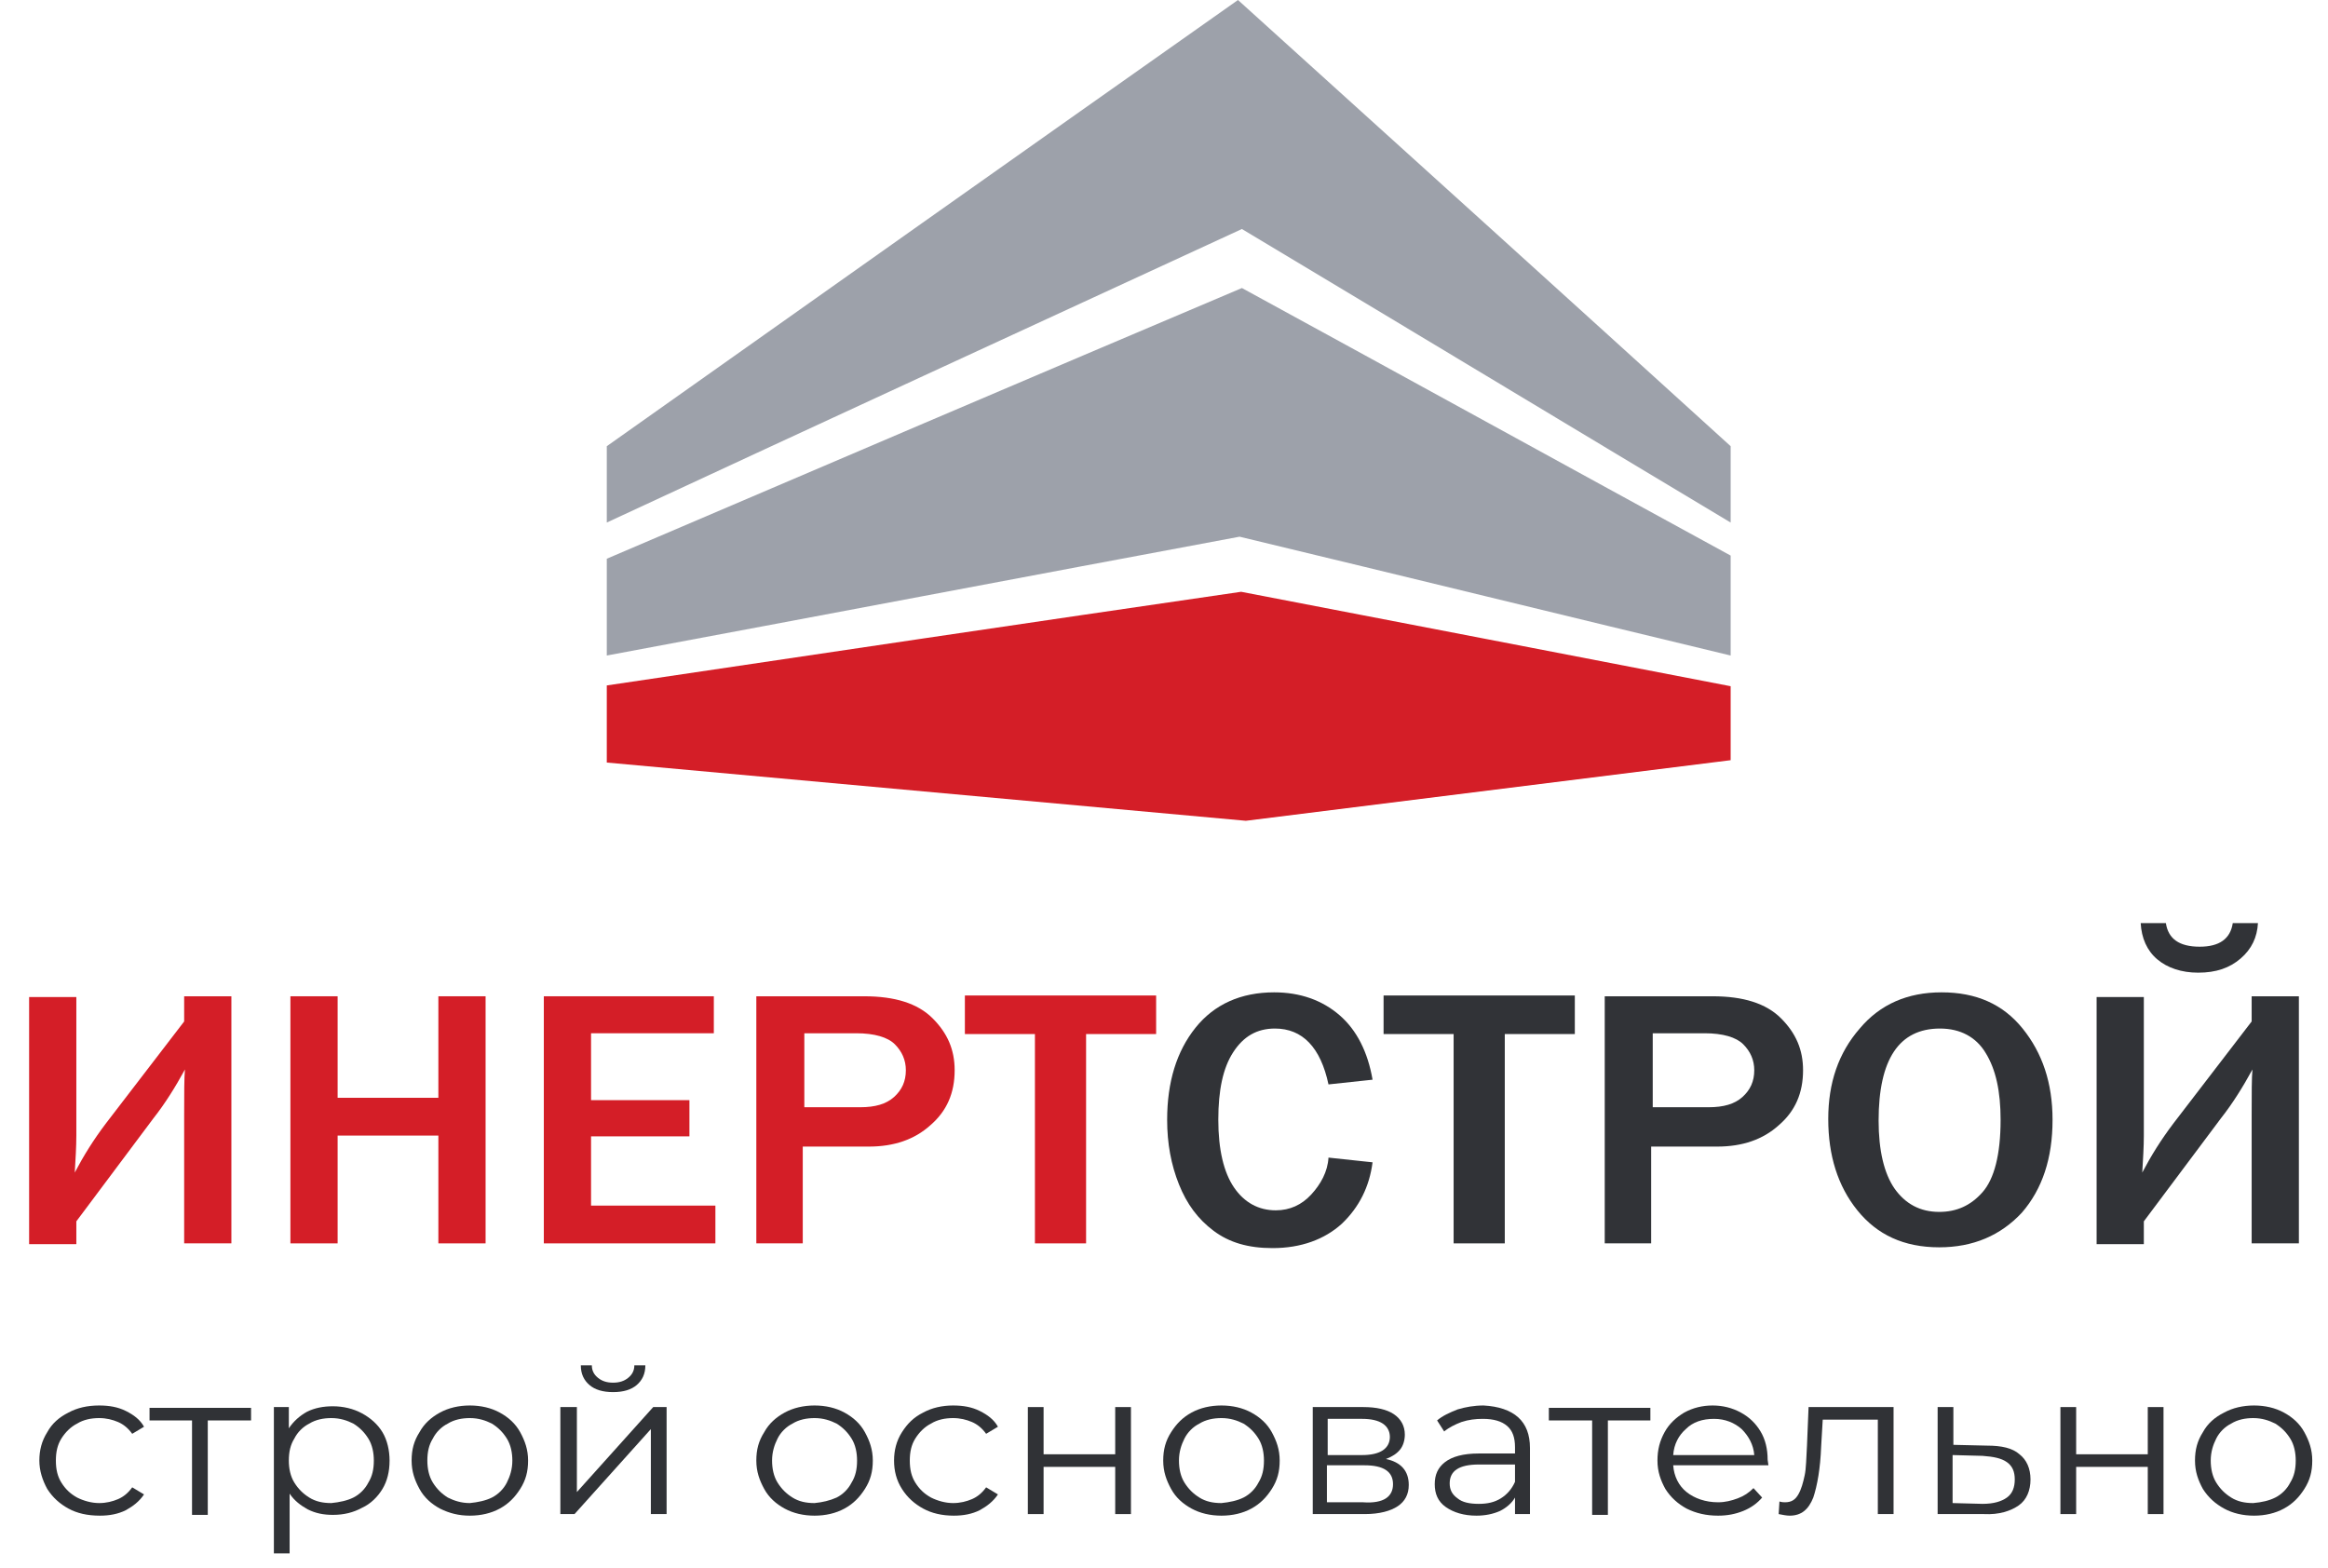
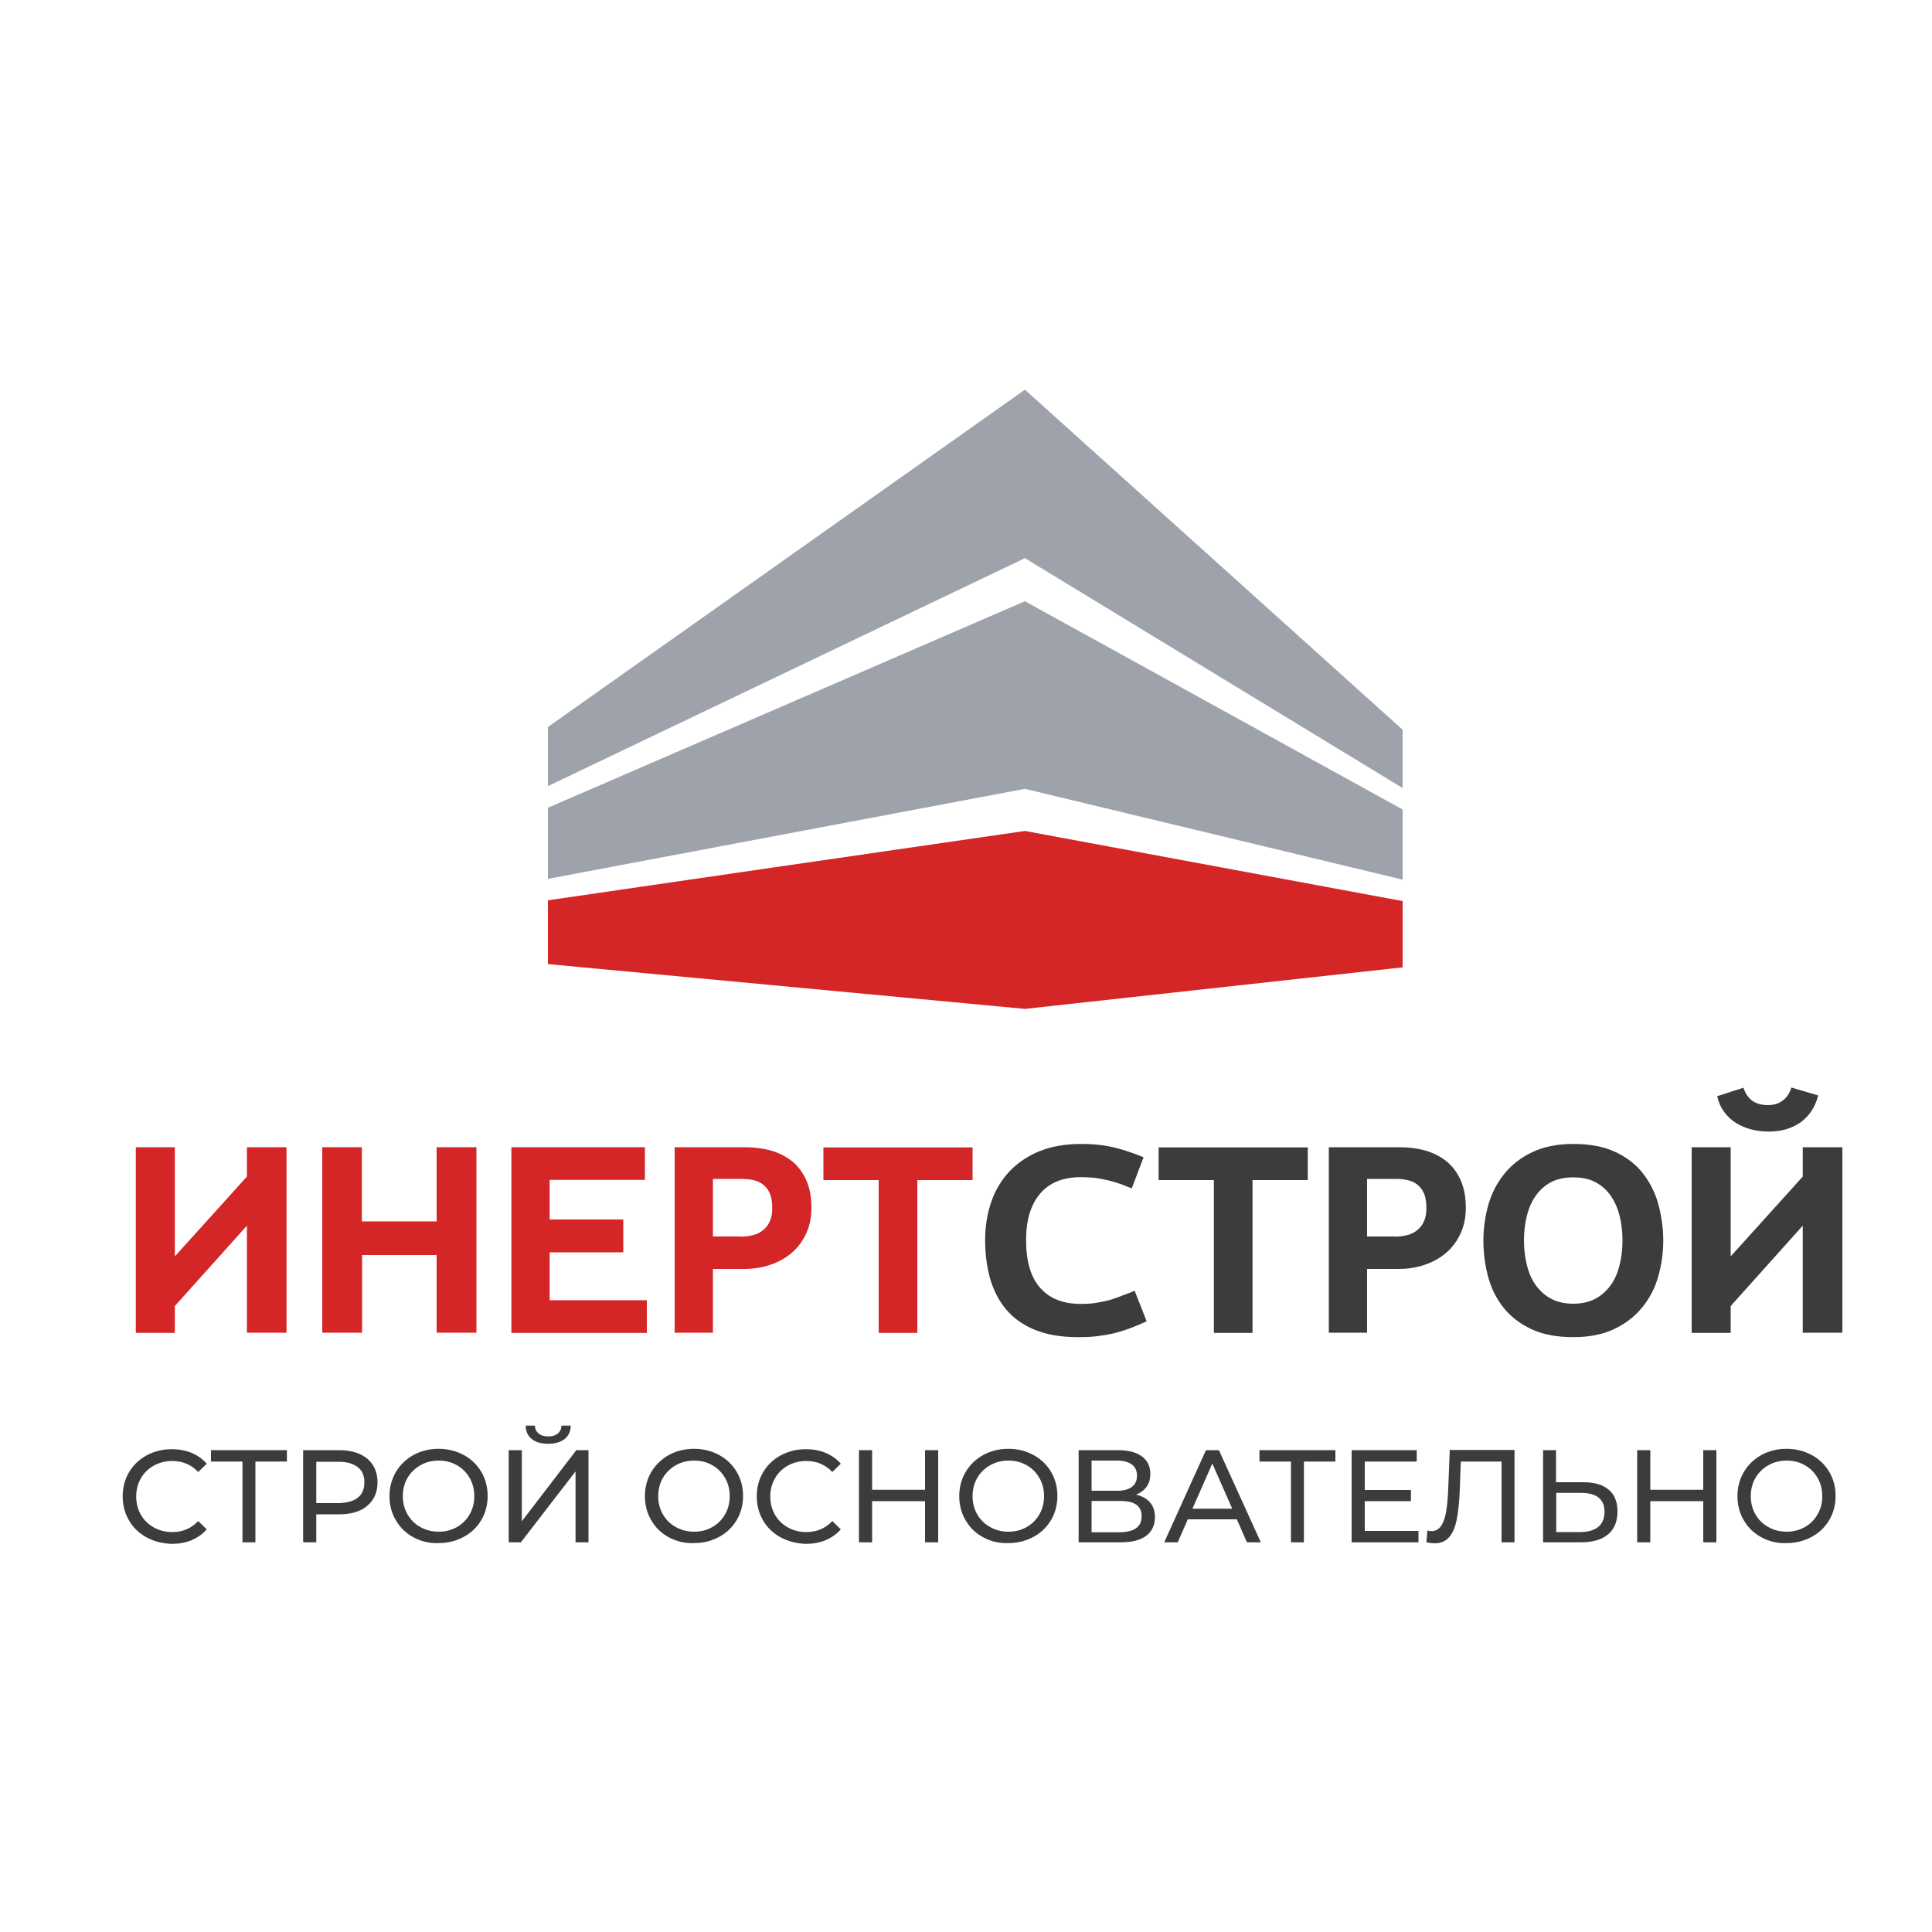
- <svg xmlns="http://www.w3.org/2000/svg" version="1.1" id="Слой_1" x="0px" y="0px" viewBox="0 0 295.8 199.2" style="enable-background:new 0 0 295.8 199.2;" xml:space="preserve">
+ <svg xmlns="http://www.w3.org/2000/svg" version="1.1" id="Слой_1" x="0px" y="0px" class="w-full h-full" viewBox="0 0 1000 1000" style="enable-background:new 0 0 1000 1000;" xml:space="preserve">
  <style type="text/css">
- 	.st0{fill:#9DA1AA;}
- 	.st1{fill:#D41E27;}
- 	.st2{fill:#313337;}
- 	.st3{fill:#303236;}
+ 	.st0{fill:#9EA2AB;}
+ 	.st1{fill:#D42527;}
+ 	.st2{fill:#3C3C3B;}
</style>
+   <path class="st0" d="M283.6,376.3c82.3-58.2,164.6-116.4,246.9-174.6c65.2,58.7,130.3,117.3,195.5,176c0,10.1,0,20.2,0,30.2  c-65.2-39.7-130.3-79.3-195.5-119c-82.3,39.3-164.6,78.7-246.9,118C283.6,396.7,283.6,386.5,283.6,376.3z" />
+   <path class="st0" d="M283.6,418.1c0,12.3,0,24.5,0,36.8c82.3-15.5,164.6-31.1,246.9-46.6c65.2,15.7,130.3,31.3,195.5,47  c0-12.1,0-24.2,0-36.3c-65.2-35.9-130.3-71.9-195.5-107.8C448.2,346.8,365.9,382.5,283.6,418.1z" />
+   <path class="st1" d="M283.6,466c82.3-12,164.6-24,246.9-35.9c65.2,12.1,130.3,24.2,195.5,36.3v34.3c-65.2,7.2-130.3,14.3-195.5,21.5  c-82.3-7.7-164.6-15.5-246.9-23.2C283.6,488,283.6,477,283.6,466z" />
  <g>
-     <g>
-       <path class="st0" d="M77.1,56.7c26.7-18.9,53.4-37.8,80.2-56.7c20.9,18.9,41.8,37.8,62.6,56.7v9.7c-20.7-12.4-41.4-24.9-62.1-37.3    C130.9,41.5,104,53.9,77.1,66.4V56.7z" />
-       <path class="st0" d="M77.1,71v12.3c26.8-5,53.6-10.1,80.4-15.1c20.8,5,41.6,10.1,62.4,15.1V70.6c-20.7-11.3-41.4-22.7-62.1-34    C130.9,48,104,59.5,77.1,71z" />
-       <path class="st1" d="M77.1,87.1v9.8l81.2,7.4l61.6-7.7v-9.4c-20.7-4-41.4-8-62.2-12C130.9,79.1,104,83.1,77.1,87.1z" />
-     </g>
-     <g>
-       <path class="st1" d="M9.7,155.2v2.9h-6v-31.4h6v17.6c0,1.4-0.1,3-0.2,4.7c1.1-2.1,2.4-4.2,4-6.3l9.9-12.9v-3.2h6V158h-6v-16.3    c0-2.8,0-4.7,0.1-5.8c-1.2,2.2-2.5,4.3-4,6.2L9.7,155.2z" />
-       <path class="st1" d="M61.7,158h-6v-13.7H42.9V158h-6v-31.4h6v12.9h12.8v-12.9h6V158z" />
-       <path class="st1" d="M90.9,158H69.1v-31.4h21.6v4.7H75.1v8.5h12.5v4.6H75.1v8.8h15.8V158z" />
-       <path class="st1" d="M102.1,158h-6v-31.4h13.7c3.9,0,6.8,0.9,8.7,2.8s2.8,4,2.8,6.6c0,2.9-1,5.2-3.1,7c-2,1.8-4.6,2.7-7.8,2.7    h-8.4V158z M102.1,140.7h7.2c1.9,0,3.3-0.4,4.3-1.3c1-0.9,1.5-2,1.5-3.4c0-1.3-0.5-2.4-1.4-3.3c-0.9-0.9-2.6-1.4-4.9-1.4h-6.6    V140.7z" />
-       <path class="st1" d="M138,158h-6.5v-26.6h-8.9v-4.9h24.3v4.9H138V158z" />
-       <path class="st2" d="M168.8,147.1l5.6,0.6c-0.4,3.1-1.7,5.7-3.9,7.8c-2.2,2-5.2,3.1-8.8,3.1c-3.1,0-5.5-0.7-7.5-2.2    s-3.4-3.4-4.4-5.9c-1-2.5-1.5-5.2-1.5-8.2c0-4.8,1.2-8.7,3.6-11.7s5.8-4.5,10-4.5c3.3,0,6.1,1,8.3,2.9c2.2,1.9,3.6,4.7,4.2,8.2    l-5.6,0.6c-1-4.7-3.3-7.1-6.8-7.1c-2.3,0-4,1-5.3,3c-1.3,2-1.9,4.8-1.9,8.6c0,3.8,0.7,6.7,2,8.6s3.1,2.9,5.3,2.9    c1.8,0,3.3-0.7,4.5-2S168.7,148.9,168.8,147.1z" />
-       <path class="st2" d="M191.2,158h-6.5v-26.6h-8.9v-4.9h24.3v4.9h-8.9V158z" />
-       <path class="st2" d="M209.9,158h-6v-31.4h13.7c3.9,0,6.8,0.9,8.7,2.8c1.9,1.9,2.8,4,2.8,6.6c0,2.9-1,5.2-3.1,7    c-2,1.8-4.6,2.7-7.8,2.7h-8.4V158z M209.9,140.7h7.2c1.9,0,3.3-0.4,4.3-1.3c1-0.9,1.5-2,1.5-3.4c0-1.3-0.5-2.4-1.4-3.3    c-0.9-0.9-2.6-1.4-4.9-1.4h-6.6V140.7z" />
-       <path class="st2" d="M246.4,158.5c-4.5,0-7.9-1.6-10.4-4.7c-2.5-3.1-3.7-7-3.7-11.6c0-4.6,1.3-8.4,4-11.5    c2.6-3.1,6.1-4.6,10.4-4.6c4.4,0,7.8,1.5,10.3,4.6s3.8,6.9,3.8,11.6c0,4.9-1.3,8.8-3.9,11.8C254.2,157,250.7,158.5,246.4,158.5z     M246.4,154c2.2,0,4-0.8,5.5-2.5c1.5-1.7,2.3-4.8,2.3-9.2c0-3.6-0.6-6.4-1.9-8.5c-1.2-2-3.2-3.1-5.8-3.1c-5.2,0-7.8,3.9-7.8,11.7    c0,3.8,0.7,6.7,2,8.6C242.1,153,244,154,246.4,154z" />
-       <path class="st2" d="M272.4,155.2v2.9h-6v-31.4h6v17.6c0,1.4-0.1,3-0.2,4.7c1.1-2.1,2.4-4.2,4-6.3l9.9-12.9v-3.2h6V158h-6v-16.3    c0-2.8,0-4.7,0.1-5.8c-1.2,2.2-2.5,4.3-4,6.2L272.4,155.2z M272,117.3h3.2c0.3,2,1.7,3,4.3,3c2.5,0,3.9-1,4.2-3h3.2    c-0.1,1.8-0.8,3.3-2.2,4.5c-1.4,1.2-3.1,1.8-5.4,1.8c-2.1,0-3.9-0.6-5.2-1.7C272.8,120.8,272.1,119.2,272,117.3z" />
-     </g>
-     <g>
-       <path class="st3" d="M8.7,191.7c-1.1-0.6-2-1.4-2.7-2.5c-0.6-1.1-1-2.3-1-3.6s0.3-2.5,1-3.6c0.6-1.1,1.5-1.9,2.7-2.5    c1.1-0.6,2.4-0.9,3.9-0.9c1.3,0,2.4,0.2,3.4,0.7c1,0.5,1.8,1.1,2.3,2l-1.5,0.9c-0.5-0.7-1.1-1.2-1.8-1.5c-0.7-0.3-1.5-0.5-2.4-0.5    c-1,0-2,0.2-2.8,0.7c-0.8,0.4-1.5,1.1-2,1.9c-0.5,0.8-0.7,1.7-0.7,2.8c0,1.1,0.2,2,0.7,2.8c0.5,0.8,1.1,1.4,2,1.9    c0.8,0.4,1.8,0.7,2.8,0.7c0.9,0,1.7-0.2,2.4-0.5c0.7-0.3,1.3-0.8,1.8-1.5l1.5,0.9c-0.6,0.9-1.4,1.5-2.3,2c-1,0.5-2.1,0.7-3.3,0.7    C11.1,192.6,9.8,192.3,8.7,191.7z" />
-       <path class="st3" d="M31.9,180.5h-5.5v12h-2v-12H19v-1.6h12.9V180.5z" />
-       <path class="st3" d="M46,179.6c1.1,0.6,2,1.4,2.6,2.4s0.9,2.3,0.9,3.6c0,1.4-0.3,2.6-0.9,3.6s-1.5,1.9-2.6,2.4    c-1.1,0.6-2.3,0.9-3.7,0.9c-1.2,0-2.2-0.2-3.2-0.7c-0.9-0.5-1.7-1.1-2.3-2v7.6h-2v-18.6h1.9v2.7c0.6-0.9,1.4-1.6,2.3-2.1    c1-0.5,2.1-0.7,3.3-0.7C43.6,178.7,44.9,179,46,179.6z M44.9,190.3c0.8-0.4,1.5-1.1,1.9-1.9c0.5-0.8,0.7-1.7,0.7-2.8    c0-1-0.2-2-0.7-2.8c-0.5-0.8-1.1-1.4-1.9-1.9c-0.8-0.4-1.7-0.7-2.8-0.7c-1,0-2,0.2-2.8,0.7c-0.8,0.4-1.5,1.1-1.9,1.9    c-0.5,0.8-0.7,1.7-0.7,2.8c0,1,0.2,2,0.7,2.8c0.5,0.8,1.1,1.4,1.9,1.9s1.7,0.7,2.8,0.7C43.1,190.9,44.1,190.7,44.9,190.3z" />
-       <path class="st3" d="M55.9,191.7c-1.1-0.6-2-1.4-2.6-2.5c-0.6-1.1-1-2.2-1-3.6s0.3-2.5,1-3.6c0.6-1.1,1.5-1.9,2.6-2.5    c1.1-0.6,2.4-0.9,3.8-0.9c1.4,0,2.7,0.3,3.8,0.9c1.1,0.6,2,1.4,2.6,2.5s1,2.2,1,3.6s-0.3,2.5-1,3.6s-1.5,1.9-2.6,2.5    c-1.1,0.6-2.4,0.9-3.8,0.9C58.3,192.6,57.1,192.3,55.9,191.7z M62.5,190.3c0.8-0.4,1.5-1.1,1.9-1.9s0.7-1.7,0.7-2.8    c0-1-0.2-2-0.7-2.8s-1.1-1.4-1.9-1.9c-0.8-0.4-1.7-0.7-2.8-0.7c-1,0-2,0.2-2.8,0.7c-0.8,0.4-1.5,1.1-1.9,1.9    c-0.5,0.8-0.7,1.7-0.7,2.8c0,1,0.2,2,0.7,2.8c0.5,0.8,1.1,1.4,1.9,1.9c0.8,0.4,1.7,0.7,2.8,0.7C60.7,190.9,61.7,190.7,62.5,190.3z    " />
-       <path class="st3" d="M71.3,178.8h2v10.8l9.7-10.8h1.7v13.6h-2v-10.8L73,192.4h-1.8V178.8z M74.9,176c-0.7-0.6-1.1-1.4-1.1-2.5h1.4    c0,0.7,0.3,1.2,0.8,1.6c0.5,0.4,1.1,0.6,1.9,0.6s1.4-0.2,1.9-0.6s0.8-0.9,0.8-1.6H82c0,1.1-0.4,1.9-1.1,2.5    c-0.7,0.6-1.7,0.9-3,0.9C76.6,176.9,75.6,176.6,74.9,176z" />
-       <path class="st3" d="M99.7,191.7c-1.1-0.6-2-1.4-2.6-2.5c-0.6-1.1-1-2.2-1-3.6s0.3-2.5,1-3.6c0.6-1.1,1.5-1.9,2.6-2.5    c1.1-0.6,2.4-0.9,3.8-0.9c1.4,0,2.7,0.3,3.8,0.9c1.1,0.6,2,1.4,2.6,2.5s1,2.2,1,3.6s-0.3,2.5-1,3.6s-1.5,1.9-2.6,2.5    c-1.1,0.6-2.4,0.9-3.8,0.9C102.1,192.6,100.8,192.3,99.7,191.7z M106.3,190.3c0.8-0.4,1.5-1.1,1.9-1.9c0.5-0.8,0.7-1.7,0.7-2.8    c0-1-0.2-2-0.7-2.8c-0.5-0.8-1.1-1.4-1.9-1.9c-0.8-0.4-1.7-0.7-2.8-0.7c-1,0-2,0.2-2.8,0.7c-0.8,0.4-1.5,1.1-1.9,1.9    s-0.7,1.7-0.7,2.8c0,1,0.2,2,0.7,2.8s1.1,1.4,1.9,1.9s1.7,0.7,2.8,0.7C104.5,190.9,105.4,190.7,106.3,190.3z" />
-       <path class="st3" d="M117.3,191.7c-1.1-0.6-2-1.4-2.7-2.5s-1-2.3-1-3.6s0.3-2.5,1-3.6s1.5-1.9,2.7-2.5c1.1-0.6,2.4-0.9,3.8-0.9    c1.3,0,2.4,0.2,3.4,0.7c1,0.5,1.8,1.1,2.3,2l-1.5,0.9c-0.5-0.7-1.1-1.2-1.8-1.5c-0.7-0.3-1.5-0.5-2.4-0.5c-1,0-2,0.2-2.8,0.7    c-0.8,0.4-1.5,1.1-2,1.9s-0.7,1.7-0.7,2.8c0,1.1,0.2,2,0.7,2.8s1.1,1.4,2,1.9c0.8,0.4,1.8,0.7,2.8,0.7c0.9,0,1.7-0.2,2.4-0.5    c0.7-0.3,1.3-0.8,1.8-1.5l1.5,0.9c-0.6,0.9-1.4,1.5-2.3,2c-1,0.5-2.1,0.7-3.3,0.7C119.7,192.6,118.4,192.3,117.3,191.7z" />
-       <path class="st3" d="M130.6,178.8h2v6h9.1v-6h2v13.6h-2v-6h-9.1v6h-2V178.8z" />
-       <path class="st3" d="M151.4,191.7c-1.1-0.6-2-1.4-2.6-2.5s-1-2.2-1-3.6s0.3-2.5,1-3.6s1.5-1.9,2.6-2.5c1.1-0.6,2.4-0.9,3.8-0.9    c1.4,0,2.7,0.3,3.8,0.9c1.1,0.6,2,1.4,2.6,2.5s1,2.2,1,3.6s-0.3,2.5-1,3.6s-1.5,1.9-2.6,2.5c-1.1,0.6-2.4,0.9-3.8,0.9    C153.8,192.6,152.5,192.3,151.4,191.7z M158,190.3c0.8-0.4,1.5-1.1,1.9-1.9c0.5-0.8,0.7-1.7,0.7-2.8c0-1-0.2-2-0.7-2.8    c-0.5-0.8-1.1-1.4-1.9-1.9c-0.8-0.4-1.7-0.7-2.8-0.7c-1,0-2,0.2-2.8,0.7c-0.8,0.4-1.5,1.1-1.9,1.9s-0.7,1.7-0.7,2.8    c0,1,0.2,2,0.7,2.8s1.1,1.4,1.9,1.9s1.7,0.7,2.8,0.7C156.2,190.9,157.2,190.7,158,190.3z" />
-       <path class="st3" d="M179,188.7c0,1.2-0.5,2.1-1.4,2.7c-0.9,0.6-2.3,1-4.2,1h-6.6v-13.6h6.4c1.7,0,3,0.3,3.9,0.9    c0.9,0.6,1.4,1.5,1.4,2.6c0,0.7-0.2,1.4-0.6,1.9c-0.4,0.5-1,0.9-1.8,1.2C178,185.8,179,186.9,179,188.7z M168.7,184.9h4.4    c1.1,0,2-0.2,2.6-0.6s0.9-1,0.9-1.7s-0.3-1.3-0.9-1.7c-0.6-0.4-1.5-0.6-2.6-0.6h-4.4V184.9z M176.1,190.4c0.6-0.4,0.9-1,0.9-1.8    s-0.3-1.4-0.9-1.8c-0.6-0.4-1.5-0.6-2.7-0.6h-4.8v4.7h4.6C174.5,191,175.5,190.8,176.1,190.4z" />
-       <path class="st3" d="M192.9,180.1c1,0.9,1.5,2.2,1.5,3.9v8.4h-1.9v-2.1c-0.4,0.7-1.1,1.3-1.9,1.7c-0.9,0.4-1.9,0.6-3,0.6    c-1.6,0-2.9-0.4-3.9-1.1c-1-0.7-1.4-1.7-1.4-2.9c0-1.2,0.4-2.1,1.3-2.8s2.3-1.1,4.3-1.1h4.6v-0.8c0-1.2-0.3-2.1-1-2.7    s-1.7-0.9-3.1-0.9c-0.9,0-1.8,0.1-2.7,0.4c-0.8,0.3-1.6,0.7-2.2,1.2l-0.9-1.4c0.7-0.6,1.6-1,2.6-1.4c1-0.3,2.1-0.5,3.3-0.5    C190.4,178.7,191.9,179.2,192.9,180.1z M190.7,190.4c0.8-0.5,1.4-1.2,1.8-2.1v-2.2h-4.6c-2.5,0-3.7,0.8-3.7,2.4    c0,0.8,0.3,1.4,1,1.9c0.6,0.5,1.5,0.7,2.7,0.7C189,191.1,189.9,190.9,190.7,190.4z" />
-       <path class="st3" d="M209.8,180.5h-5.5v12h-2v-12h-5.5v-1.6h12.9V180.5z" />
-       <path class="st3" d="M224.7,186.2h-12.1c0.1,1.4,0.7,2.6,1.7,3.4s2.4,1.3,4,1.3c0.9,0,1.7-0.2,2.5-0.5c0.8-0.3,1.4-0.7,2-1.3    l1.1,1.2c-0.6,0.7-1.4,1.3-2.4,1.7c-1,0.4-2,0.6-3.2,0.6c-1.5,0-2.8-0.3-4-0.9c-1.1-0.6-2-1.4-2.7-2.5c-0.6-1.1-1-2.2-1-3.6    s0.3-2.5,0.9-3.6c0.6-1.1,1.5-1.9,2.5-2.5c1.1-0.6,2.3-0.9,3.6-0.9c1.3,0,2.5,0.3,3.6,0.9c1.1,0.6,1.9,1.4,2.5,2.4    c0.6,1,0.9,2.2,0.9,3.6L224.7,186.2z M214.2,181.6c-0.9,0.8-1.5,1.9-1.6,3.3h10.3c-0.1-1.3-0.7-2.4-1.6-3.3    c-0.9-0.8-2.1-1.3-3.5-1.3C216.3,180.3,215.1,180.7,214.2,181.6z" />
-       <path class="st3" d="M240.6,178.8v13.6h-2v-12h-7l-0.2,3.4c-0.1,2.8-0.5,5-1,6.5c-0.6,1.5-1.5,2.3-3,2.3c-0.4,0-0.9-0.1-1.4-0.2    l0.1-1.6c0.3,0.1,0.6,0.1,0.7,0.1c0.8,0,1.3-0.3,1.7-1c0.4-0.7,0.6-1.5,0.8-2.4s0.2-2.2,0.3-3.8l0.2-4.9H240.6z" />
-       <path class="st3" d="M256.6,184.8c0.9,0.7,1.4,1.8,1.4,3.2c0,1.4-0.5,2.6-1.5,3.3s-2.5,1.2-4.4,1.1l-5.9,0v-13.6h2v4.8l4.3,0.1    C254.3,183.7,255.7,184,256.6,184.8z M255,190.3c0.7-0.5,1-1.3,1-2.3c0-1-0.3-1.7-1-2.2c-0.7-0.5-1.7-0.7-3.1-0.8l-3.8-0.1v6.1    l3.8,0.1C253.3,191.1,254.3,190.8,255,190.3z" />
-       <path class="st3" d="M261.8,178.8h2v6h9.1v-6h2v13.6h-2v-6h-9.1v6h-2V178.8z" />
-       <path class="st3" d="M282.6,191.7c-1.1-0.6-2-1.4-2.7-2.5c-0.6-1.1-1-2.2-1-3.6s0.3-2.5,1-3.6c0.6-1.1,1.5-1.9,2.7-2.5    c1.1-0.6,2.4-0.9,3.8-0.9c1.4,0,2.7,0.3,3.8,0.9c1.1,0.6,2,1.4,2.6,2.5s1,2.2,1,3.6s-0.3,2.5-1,3.6s-1.5,1.9-2.6,2.5    c-1.1,0.6-2.4,0.9-3.8,0.9C285,192.6,283.7,192.3,282.6,191.7z M289.1,190.3c0.8-0.4,1.5-1.1,1.9-1.9c0.5-0.8,0.7-1.7,0.7-2.8    c0-1-0.2-2-0.7-2.8c-0.5-0.8-1.1-1.4-1.9-1.9c-0.8-0.4-1.7-0.7-2.8-0.7c-1,0-2,0.2-2.8,0.7c-0.8,0.4-1.5,1.1-1.9,1.9    s-0.7,1.7-0.7,2.8c0,1,0.2,2,0.7,2.8s1.1,1.4,1.9,1.9s1.7,0.7,2.8,0.7C287.4,190.9,288.3,190.7,289.1,190.3z" />
-     </g>
+     <path class="st1" d="M70.3,593.8h20.2v56.5l37.3-41.3v-15.2h20.5v96h-20.5v-55.4L90.5,676v13.9H70.3V593.8z" />
+     <path class="st1" d="M166.7,593.8h20.6v38.4H226v-38.4h20.6v96H226v-40.2h-38.6v40.2h-20.6V593.8z" />
+     <path class="st1" d="M264.8,593.8h69v16.9h-49.3v20.5h38.1v17h-38.1V673h50.3v16.9h-70.1V593.8z" />
+     <path class="st1" d="M349.1,593.8h36.8c4.6,0,9,0.6,13.1,1.7c4.1,1.2,7.7,3,10.9,5.5c3.1,2.5,5.6,5.8,7.4,9.8   c1.8,4,2.7,8.8,2.7,14.4c0,4.9-0.9,9.3-2.7,13.2c-1.8,3.9-4.2,7.2-7.3,9.9c-3.1,2.7-6.8,4.8-11.1,6.3s-8.9,2.2-13.9,2.2H369v33   h-19.8V593.8z M383.4,640.1c2,0,3.9-0.2,5.9-0.7c2-0.4,3.7-1.2,5.3-2.4c1.6-1.2,2.8-2.7,3.7-4.5c0.9-1.9,1.4-4.2,1.4-7.1   c0-3.2-0.4-5.8-1.3-7.8c-0.9-2-2.1-3.5-3.7-4.7c-1.6-1.1-3.3-1.8-5.3-2.2c-2-0.4-4-0.5-6.1-0.5H369v29.8H383.4z" />
+     <path class="st1" d="M454.8,610.8h-28.6v-16.9h77.2v16.9h-28.6v79.1h-20V610.8z" />
+     <path class="st2" d="M593.5,683.9c-2.8,1.3-5.6,2.5-8.3,3.5c-2.7,1-5.4,1.9-8.3,2.6c-2.8,0.7-5.8,1.2-8.9,1.6   c-3.1,0.4-6.4,0.5-10.1,0.5c-8.8,0-16.2-1.3-22.3-3.8c-6.1-2.5-11-6-14.8-10.5c-3.8-4.5-6.5-9.8-8.3-15.9c-1.7-6.1-2.6-12.8-2.6-20   s1.1-13.8,3.2-19.9c2.1-6.1,5.3-11.3,9.5-15.8c4.2-4.4,9.4-7.9,15.6-10.4c6.2-2.5,13.4-3.7,21.6-3.7c6.7,0,12.5,0.7,17.6,2   c5.1,1.3,9.9,3,14.5,4.9l-6.1,16.1c-3.2-1.3-6-2.4-8.5-3.1c-2.4-0.8-4.7-1.3-6.7-1.7c-2-0.4-4-0.7-5.7-0.8   c-1.8-0.1-3.6-0.2-5.5-0.2c-9.1,0-16.2,2.8-21,8.5c-4.9,5.7-7.3,13.7-7.3,24.1c0,11.1,2.5,19.4,7.4,24.8c4.9,5.5,11.9,8.2,20.8,8.2   c2.6,0,4.9-0.1,7.1-0.4c2.1-0.3,4.2-0.7,6.3-1.2c2.1-0.5,4.3-1.2,6.6-2.1c2.3-0.8,5-1.9,8-3.1L593.5,683.9z" />
+     <path class="st2" d="M628.3,610.8h-28.6v-16.9h77.2v16.9h-28.6v79.1h-20V610.8z" />
+     <path class="st2" d="M687.8,593.8h36.8c4.6,0,9,0.6,13.1,1.7c4.1,1.2,7.7,3,10.9,5.5c3.1,2.5,5.6,5.8,7.4,9.8   c1.8,4,2.7,8.8,2.7,14.4c0,4.9-0.9,9.3-2.7,13.2c-1.8,3.9-4.2,7.2-7.3,9.9c-3.1,2.7-6.8,4.8-11.1,6.3s-8.9,2.2-13.9,2.2h-16.1v33   h-19.8V593.8z M722,640.1c2,0,3.9-0.2,5.9-0.7c2-0.4,3.7-1.2,5.3-2.4c1.6-1.2,2.8-2.7,3.7-4.5c0.9-1.9,1.4-4.2,1.4-7.1   c0-3.2-0.4-5.8-1.3-7.8c-0.9-2-2.1-3.5-3.7-4.7c-1.6-1.1-3.3-1.8-5.3-2.2c-2-0.4-4-0.5-6.1-0.5h-14.3v29.8H722z" />
+     <path class="st2" d="M814.3,692.1c-8.6,0-15.9-1.4-21.8-4.2c-5.9-2.8-10.7-6.5-14.4-11.2c-3.7-4.7-6.3-10-7.9-16   c-1.6-6-2.4-12.3-2.4-18.6s0.9-12.6,2.6-18.6s4.5-11.3,8.3-16c3.8-4.7,8.6-8.4,14.5-11.2c5.9-2.8,12.9-4.2,21.2-4.2   c8.6,0,15.9,1.4,21.8,4.2c5.9,2.8,10.7,6.5,14.3,11.2c3.6,4.7,6.3,10,7.9,16c1.6,6,2.5,12.2,2.5,18.6s-0.9,12.6-2.6,18.6   c-1.7,6-4.5,11.4-8.3,16c-3.8,4.7-8.6,8.4-14.5,11.2C829.7,690.7,822.6,692.1,814.3,692.1z M814.3,674.8c4.4,0,8.3-0.9,11.5-2.6   s5.8-4.1,7.9-7c2.1-2.9,3.6-6.4,4.6-10.4c1-4,1.5-8.3,1.5-12.8c0-4.5-0.5-8.8-1.5-12.7c-1-3.9-2.5-7.4-4.6-10.4   c-2.1-3-4.7-5.3-7.9-7c-3.2-1.7-7-2.5-11.5-2.5c-4.4,0-8.3,0.8-11.5,2.5c-3.2,1.7-5.8,4-7.9,7c-2.1,3-3.6,6.4-4.6,10.4   c-1,4-1.5,8.2-1.5,12.7c0,4.5,0.5,8.8,1.5,12.8c1,4,2.5,7.5,4.6,10.4c2.1,2.9,4.7,5.3,7.9,7S809.9,674.8,814.3,674.8z" />
+     <path class="st2" d="M875.6,593.8h20.2v56.5l37.3-41.3v-15.2h20.5v96h-20.5v-55.4L895.8,676v13.9h-20.2V593.8z M915.2,572   c3,0,5.6-0.8,7.7-2.5c2.1-1.6,3.5-3.8,4.3-6.6l13.9,4.1c-0.8,3.1-2,5.8-3.6,8.2c-1.6,2.4-3.5,4.3-5.8,5.9c-2.3,1.6-4.8,2.7-7.6,3.5   c-2.8,0.8-5.7,1.1-8.7,1.1c-3.1,0-6.1-0.4-9-1.1c-2.9-0.8-5.5-1.9-7.9-3.4c-2.4-1.5-4.4-3.4-6.1-5.7c-1.7-2.3-2.9-5-3.6-8.1   l13.6-4.4c0.9,2.8,2.4,5.1,4.5,6.7C909,571.2,911.8,572,915.2,572z" />
+   </g>
+   <g>
+     <path class="st2" d="M75.8,795.7c-3.8-2.1-6.9-5-9-8.7c-2.2-3.7-3.3-7.9-3.3-12.5c0-4.6,1.1-8.8,3.3-12.5c2.2-3.7,5.2-6.6,9.1-8.7   c3.9-2.1,8.2-3.2,13-3.2c3.7,0,7.1,0.6,10.2,1.9c3.1,1.3,5.7,3.1,7.9,5.6l-4.4,4.3c-3.6-3.8-8.1-5.7-13.4-5.7   c-3.5,0-6.7,0.8-9.6,2.4c-2.9,1.6-5.1,3.8-6.7,6.6c-1.6,2.8-2.4,5.9-2.4,9.4s0.8,6.6,2.4,9.4c1.6,2.8,3.9,5,6.7,6.6   c2.9,1.6,6.1,2.4,9.6,2.4c5.3,0,9.8-1.9,13.4-5.7l4.4,4.3c-2.2,2.5-4.8,4.3-7.9,5.6c-3.1,1.3-6.5,1.9-10.3,1.9   C83.9,798.9,79.6,797.8,75.8,795.7z" />
+     <path class="st2" d="M148.6,756.5h-16.4v41.8h-6.7v-41.8h-16.3v-5.9h39.3V756.5z" />
+     <path class="st2" d="M190.1,755c3.5,3,5.3,7,5.3,12.2s-1.8,9.2-5.3,12.2c-3.5,3-8.4,4.4-14.6,4.4h-11.8v14.5h-6.8v-47.7h18.6   C181.7,750.6,186.5,752.1,190.1,755z M185.2,775.2c2.3-1.8,3.4-4.5,3.4-7.9c0-3.5-1.1-6.1-3.4-7.9c-2.3-1.8-5.6-2.8-9.9-2.8h-11.6   v21.4h11.6C179.6,777.9,182.9,777,185.2,775.2z" />
+     <path class="st2" d="M214,795.7c-3.9-2.1-6.9-5-9.1-8.8c-2.2-3.7-3.3-7.9-3.3-12.5c0-4.6,1.1-8.7,3.3-12.5c2.2-3.7,5.2-6.6,9.1-8.8   c3.9-2.1,8.2-3.2,13-3.2c4.8,0,9.1,1.1,13,3.2c3.9,2.1,6.9,5,9.1,8.7c2.2,3.7,3.3,7.9,3.3,12.5c0,4.6-1.1,8.8-3.3,12.5   c-2.2,3.7-5.2,6.6-9.1,8.7c-3.9,2.1-8.2,3.2-13,3.2C222.2,798.9,217.9,797.8,214,795.7z M236.5,790.4c2.8-1.6,5-3.8,6.6-6.6   c1.6-2.8,2.4-5.9,2.4-9.4s-0.8-6.6-2.4-9.4c-1.6-2.8-3.8-5-6.6-6.6s-5.9-2.4-9.4-2.4c-3.5,0-6.7,0.8-9.5,2.4   c-2.8,1.6-5.1,3.8-6.7,6.6c-1.6,2.8-2.4,5.9-2.4,9.4s0.8,6.6,2.4,9.4c1.6,2.8,3.8,5,6.7,6.6c2.8,1.6,6,2.4,9.5,2.4   C230.5,792.8,233.7,792,236.5,790.4z" />
+     <path class="st2" d="M263.4,750.6h6.7v36.8l28.2-36.8h6.3v47.7h-6.7v-36.7l-28.3,36.7h-6.3V750.6z M275.2,744.8   c-2-1.6-3.1-3.9-3.1-6.9h4.8c0,1.8,0.7,3.1,1.9,4.1c1.2,1,2.9,1.5,5,1.5c2,0,3.7-0.5,4.9-1.5c1.2-1,1.9-2.4,1.9-4.1h4.8   c0,3-1.1,5.2-3.1,6.9c-2,1.6-4.9,2.5-8.6,2.5C280.1,747.3,277.3,746.5,275.2,744.8z" />
+     <path class="st2" d="M346.2,795.7c-3.9-2.1-6.9-5-9.1-8.8c-2.2-3.7-3.3-7.9-3.3-12.5c0-4.6,1.1-8.7,3.3-12.5   c2.2-3.7,5.2-6.6,9.1-8.8c3.9-2.1,8.2-3.2,13-3.2c4.8,0,9.1,1.1,13,3.2c3.9,2.1,6.9,5,9.1,8.7c2.2,3.7,3.3,7.9,3.3,12.5   c0,4.6-1.1,8.8-3.3,12.5c-2.2,3.7-5.2,6.6-9.1,8.7c-3.9,2.1-8.2,3.2-13,3.2C354.5,798.9,350.1,797.8,346.2,795.7z M368.7,790.4   c2.8-1.6,5-3.8,6.6-6.6c1.6-2.8,2.4-5.9,2.4-9.4s-0.8-6.6-2.4-9.4c-1.6-2.8-3.8-5-6.6-6.6s-5.9-2.4-9.4-2.4c-3.5,0-6.7,0.8-9.5,2.4   c-2.8,1.6-5.1,3.8-6.7,6.6c-1.6,2.8-2.4,5.9-2.4,9.4s0.8,6.6,2.4,9.4c1.6,2.8,3.8,5,6.7,6.6c2.8,1.6,6,2.4,9.5,2.4   C362.8,792.8,365.9,792,368.7,790.4z" />
+     <path class="st2" d="M404,795.7c-3.8-2.1-6.9-5-9-8.7c-2.2-3.7-3.3-7.9-3.3-12.5c0-4.6,1.1-8.8,3.3-12.5c2.2-3.7,5.2-6.6,9.1-8.7   c3.9-2.1,8.2-3.2,13-3.2c3.7,0,7.1,0.6,10.2,1.9c3.1,1.3,5.7,3.1,7.9,5.6l-4.4,4.3c-3.6-3.8-8.1-5.7-13.4-5.7   c-3.5,0-6.7,0.8-9.6,2.4c-2.9,1.6-5.1,3.8-6.7,6.6c-1.6,2.8-2.4,5.9-2.4,9.4s0.8,6.6,2.4,9.4c1.6,2.8,3.9,5,6.7,6.6   c2.9,1.6,6.1,2.4,9.6,2.4c5.3,0,9.8-1.9,13.4-5.7l4.4,4.3c-2.2,2.5-4.8,4.3-7.9,5.6c-3.1,1.3-6.5,1.9-10.3,1.9   C412.2,798.9,407.9,797.8,404,795.7z" />
+     <path class="st2" d="M485.6,750.6v47.7h-6.8v-21.3h-27.4v21.3h-6.8v-47.7h6.8v20.5h27.4v-20.5H485.6z" />
+     <path class="st2" d="M508.9,795.7c-3.9-2.1-6.9-5-9.1-8.8c-2.2-3.7-3.3-7.9-3.3-12.5c0-4.6,1.1-8.7,3.3-12.5   c2.2-3.7,5.2-6.6,9.1-8.8c3.9-2.1,8.2-3.2,13-3.2c4.8,0,9.1,1.1,13,3.2c3.9,2.1,6.9,5,9.1,8.7s3.3,7.9,3.3,12.5   c0,4.6-1.1,8.8-3.3,12.5c-2.2,3.7-5.2,6.6-9.1,8.7c-3.9,2.1-8.2,3.2-13,3.2C517.1,798.9,512.8,797.8,508.9,795.7z M531.4,790.4   c2.8-1.6,5-3.8,6.6-6.6c1.6-2.8,2.4-5.9,2.4-9.4s-0.8-6.6-2.4-9.4c-1.6-2.8-3.8-5-6.6-6.6c-2.8-1.6-5.9-2.4-9.4-2.4   c-3.5,0-6.7,0.8-9.5,2.4c-2.8,1.6-5.1,3.8-6.7,6.6c-1.6,2.8-2.4,5.9-2.4,9.4s0.8,6.6,2.4,9.4c1.6,2.8,3.8,5,6.7,6.6   c2.8,1.6,6,2.4,9.5,2.4C525.4,792.8,528.6,792,531.4,790.4z" />
+     <path class="st2" d="M595.3,777.7c1.7,2,2.5,4.5,2.5,7.6c0,4.1-1.5,7.3-4.5,9.6c-3,2.3-7.4,3.4-13.2,3.4h-21.8v-47.7h20.5   c5.2,0,9.3,1.1,12.2,3.2c2.9,2.1,4.4,5.1,4.4,9.1c0,2.6-0.6,4.8-1.9,6.6c-1.3,1.8-3.1,3.2-5.5,4.1   C591.2,774.4,593.6,775.7,595.3,777.7z M565,771.6h13.3c3.3,0,5.9-0.7,7.6-2c1.7-1.3,2.6-3.2,2.6-5.8s-0.9-4.5-2.7-5.8   c-1.8-1.3-4.3-2-7.6-2H565V771.6z M590.9,784.8c0-2.7-0.9-4.7-2.8-6c-1.8-1.3-4.6-1.9-8.2-1.9H565v16.2h14.9   C587.3,792.9,590.9,790.2,590.9,784.8z" />
+     <path class="st2" d="M640.2,786.4h-25.4l-5.2,11.9h-7l21.6-47.7h6.7l21.7,47.7h-7.2L640.2,786.4z M637.8,780.9l-10.3-23.4   l-10.3,23.4H637.8z" />
+     <path class="st2" d="M691.3,756.5h-16.4v41.8h-6.7v-41.8h-16.3v-5.9h39.3V756.5z" />
+     <path class="st2" d="M734.2,792.4v5.9h-34.6v-47.7h33.7v5.9h-26.9v14.7h23.9v5.8h-23.9v15.4H734.2z" />
+     <path class="st2" d="M783.9,750.6v47.7h-6.7v-41.8h-21.1l-0.5,14c-0.2,6.6-0.8,11.9-1.6,16c-0.8,4.1-2.2,7.2-4,9.2   c-1.8,2.1-4.3,3.1-7.4,3.1c-1.4,0-2.8-0.2-4.3-0.5l0.5-6.1c0.7,0.2,1.5,0.3,2.2,0.3c2,0,3.5-0.8,4.7-2.4c1.2-1.6,2.1-3.9,2.7-7.1   c0.6-3.1,1-7.3,1.2-12.4l0.8-20.1H783.9z" />
+     <path class="st2" d="M832.7,771.1c3,2.5,4.5,6.3,4.5,11.2c0,5.2-1.6,9.2-4.9,11.9c-3.2,2.7-7.9,4.1-13.9,4.1h-19.7v-47.7h6.7v16.6   h14.2C825.4,767.2,829.7,768.5,832.7,771.1z M827.3,790.3c2.1-1.8,3.2-4.4,3.2-7.8c0-6.5-4.1-9.8-12.3-9.8h-12.7v20.3h12.7   C822.1,792.9,825.2,792,827.3,790.3z" />
+     <path class="st2" d="M888.4,750.6v47.7h-6.8v-21.3h-27.4v21.3h-6.8v-47.7h6.8v20.5h27.4v-20.5H888.4z" />
+     <path class="st2" d="M911.7,795.7c-3.9-2.1-6.9-5-9.1-8.8c-2.2-3.7-3.3-7.9-3.3-12.5c0-4.6,1.1-8.7,3.3-12.5   c2.2-3.7,5.2-6.6,9.1-8.8c3.9-2.1,8.2-3.2,13-3.2c4.8,0,9.1,1.1,13,3.2c3.9,2.1,6.9,5,9.1,8.7s3.3,7.9,3.3,12.5   c0,4.6-1.1,8.8-3.3,12.5c-2.2,3.7-5.2,6.6-9.1,8.7c-3.9,2.1-8.2,3.2-13,3.2C919.9,798.9,915.6,797.8,911.7,795.7z M934.2,790.4   c2.8-1.6,5-3.8,6.6-6.6c1.6-2.8,2.4-5.9,2.4-9.4s-0.8-6.6-2.4-9.4c-1.6-2.8-3.8-5-6.6-6.6c-2.8-1.6-5.9-2.4-9.4-2.4   c-3.5,0-6.7,0.8-9.5,2.4c-2.8,1.6-5.1,3.8-6.7,6.6c-1.6,2.8-2.4,5.9-2.4,9.4s0.8,6.6,2.4,9.4c1.6,2.8,3.8,5,6.7,6.6   c2.8,1.6,6,2.4,9.5,2.4C928.2,792.8,931.4,792,934.2,790.4z" />
  </g>
</svg>
